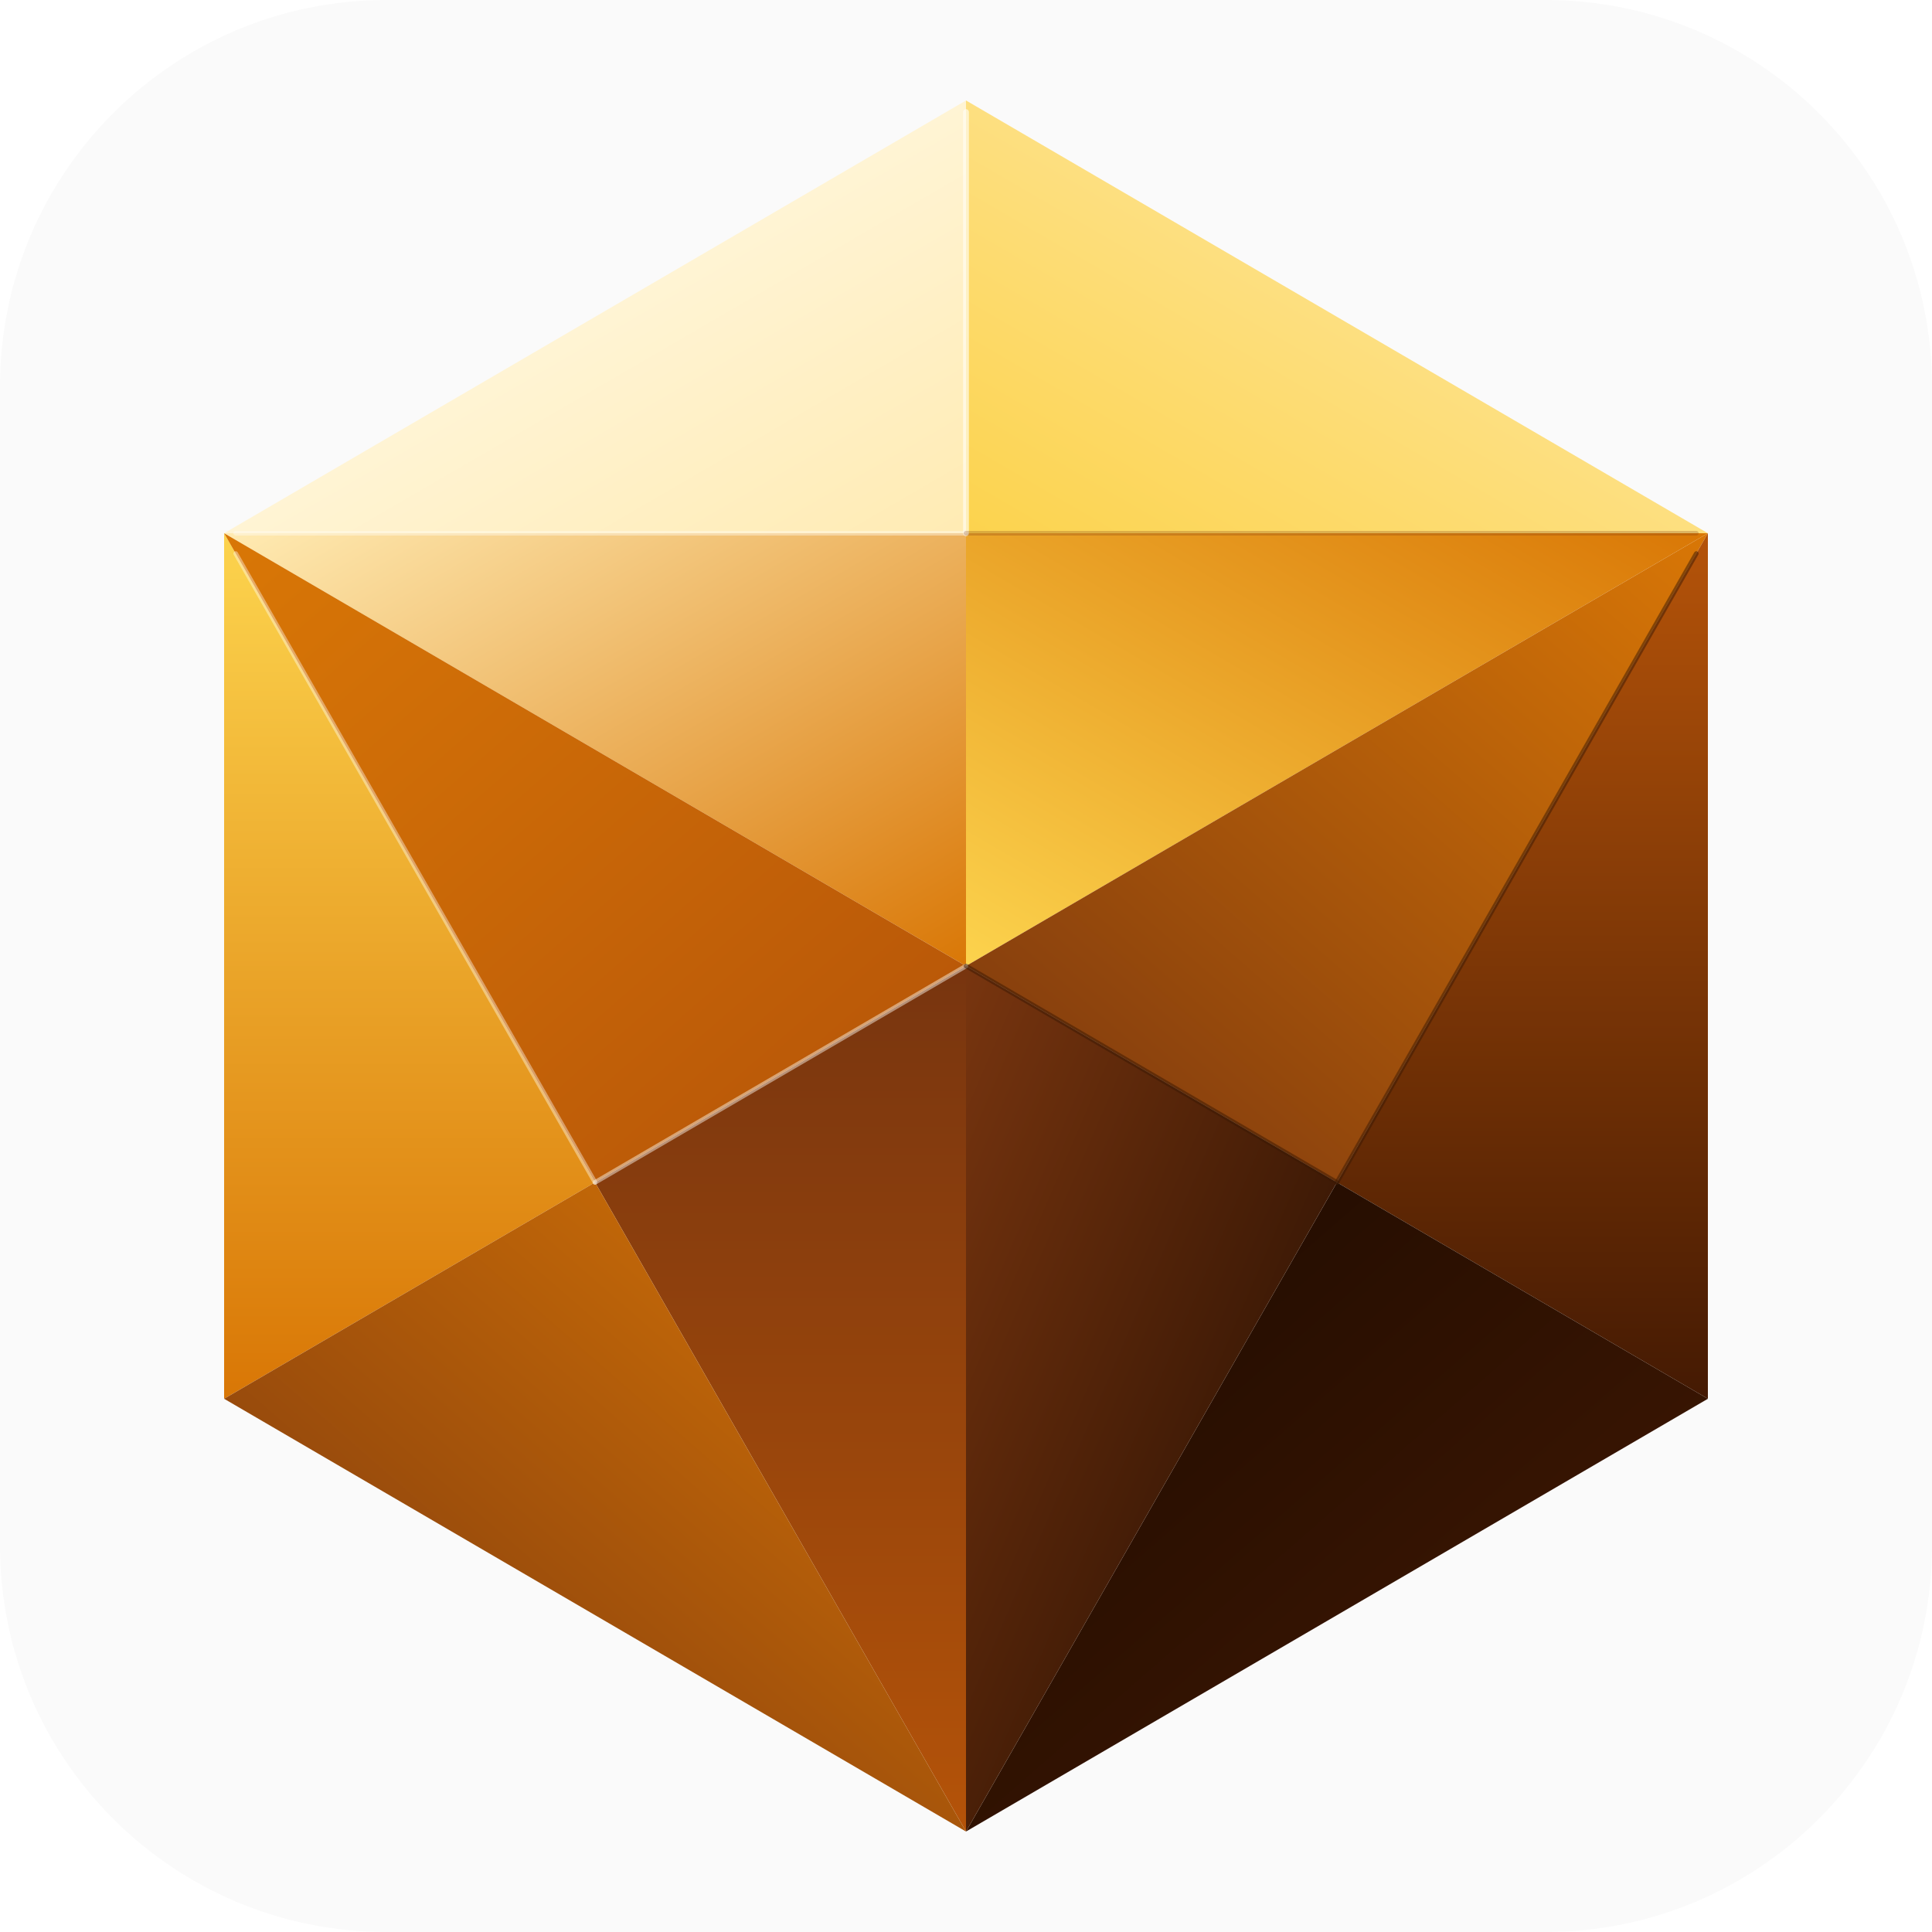
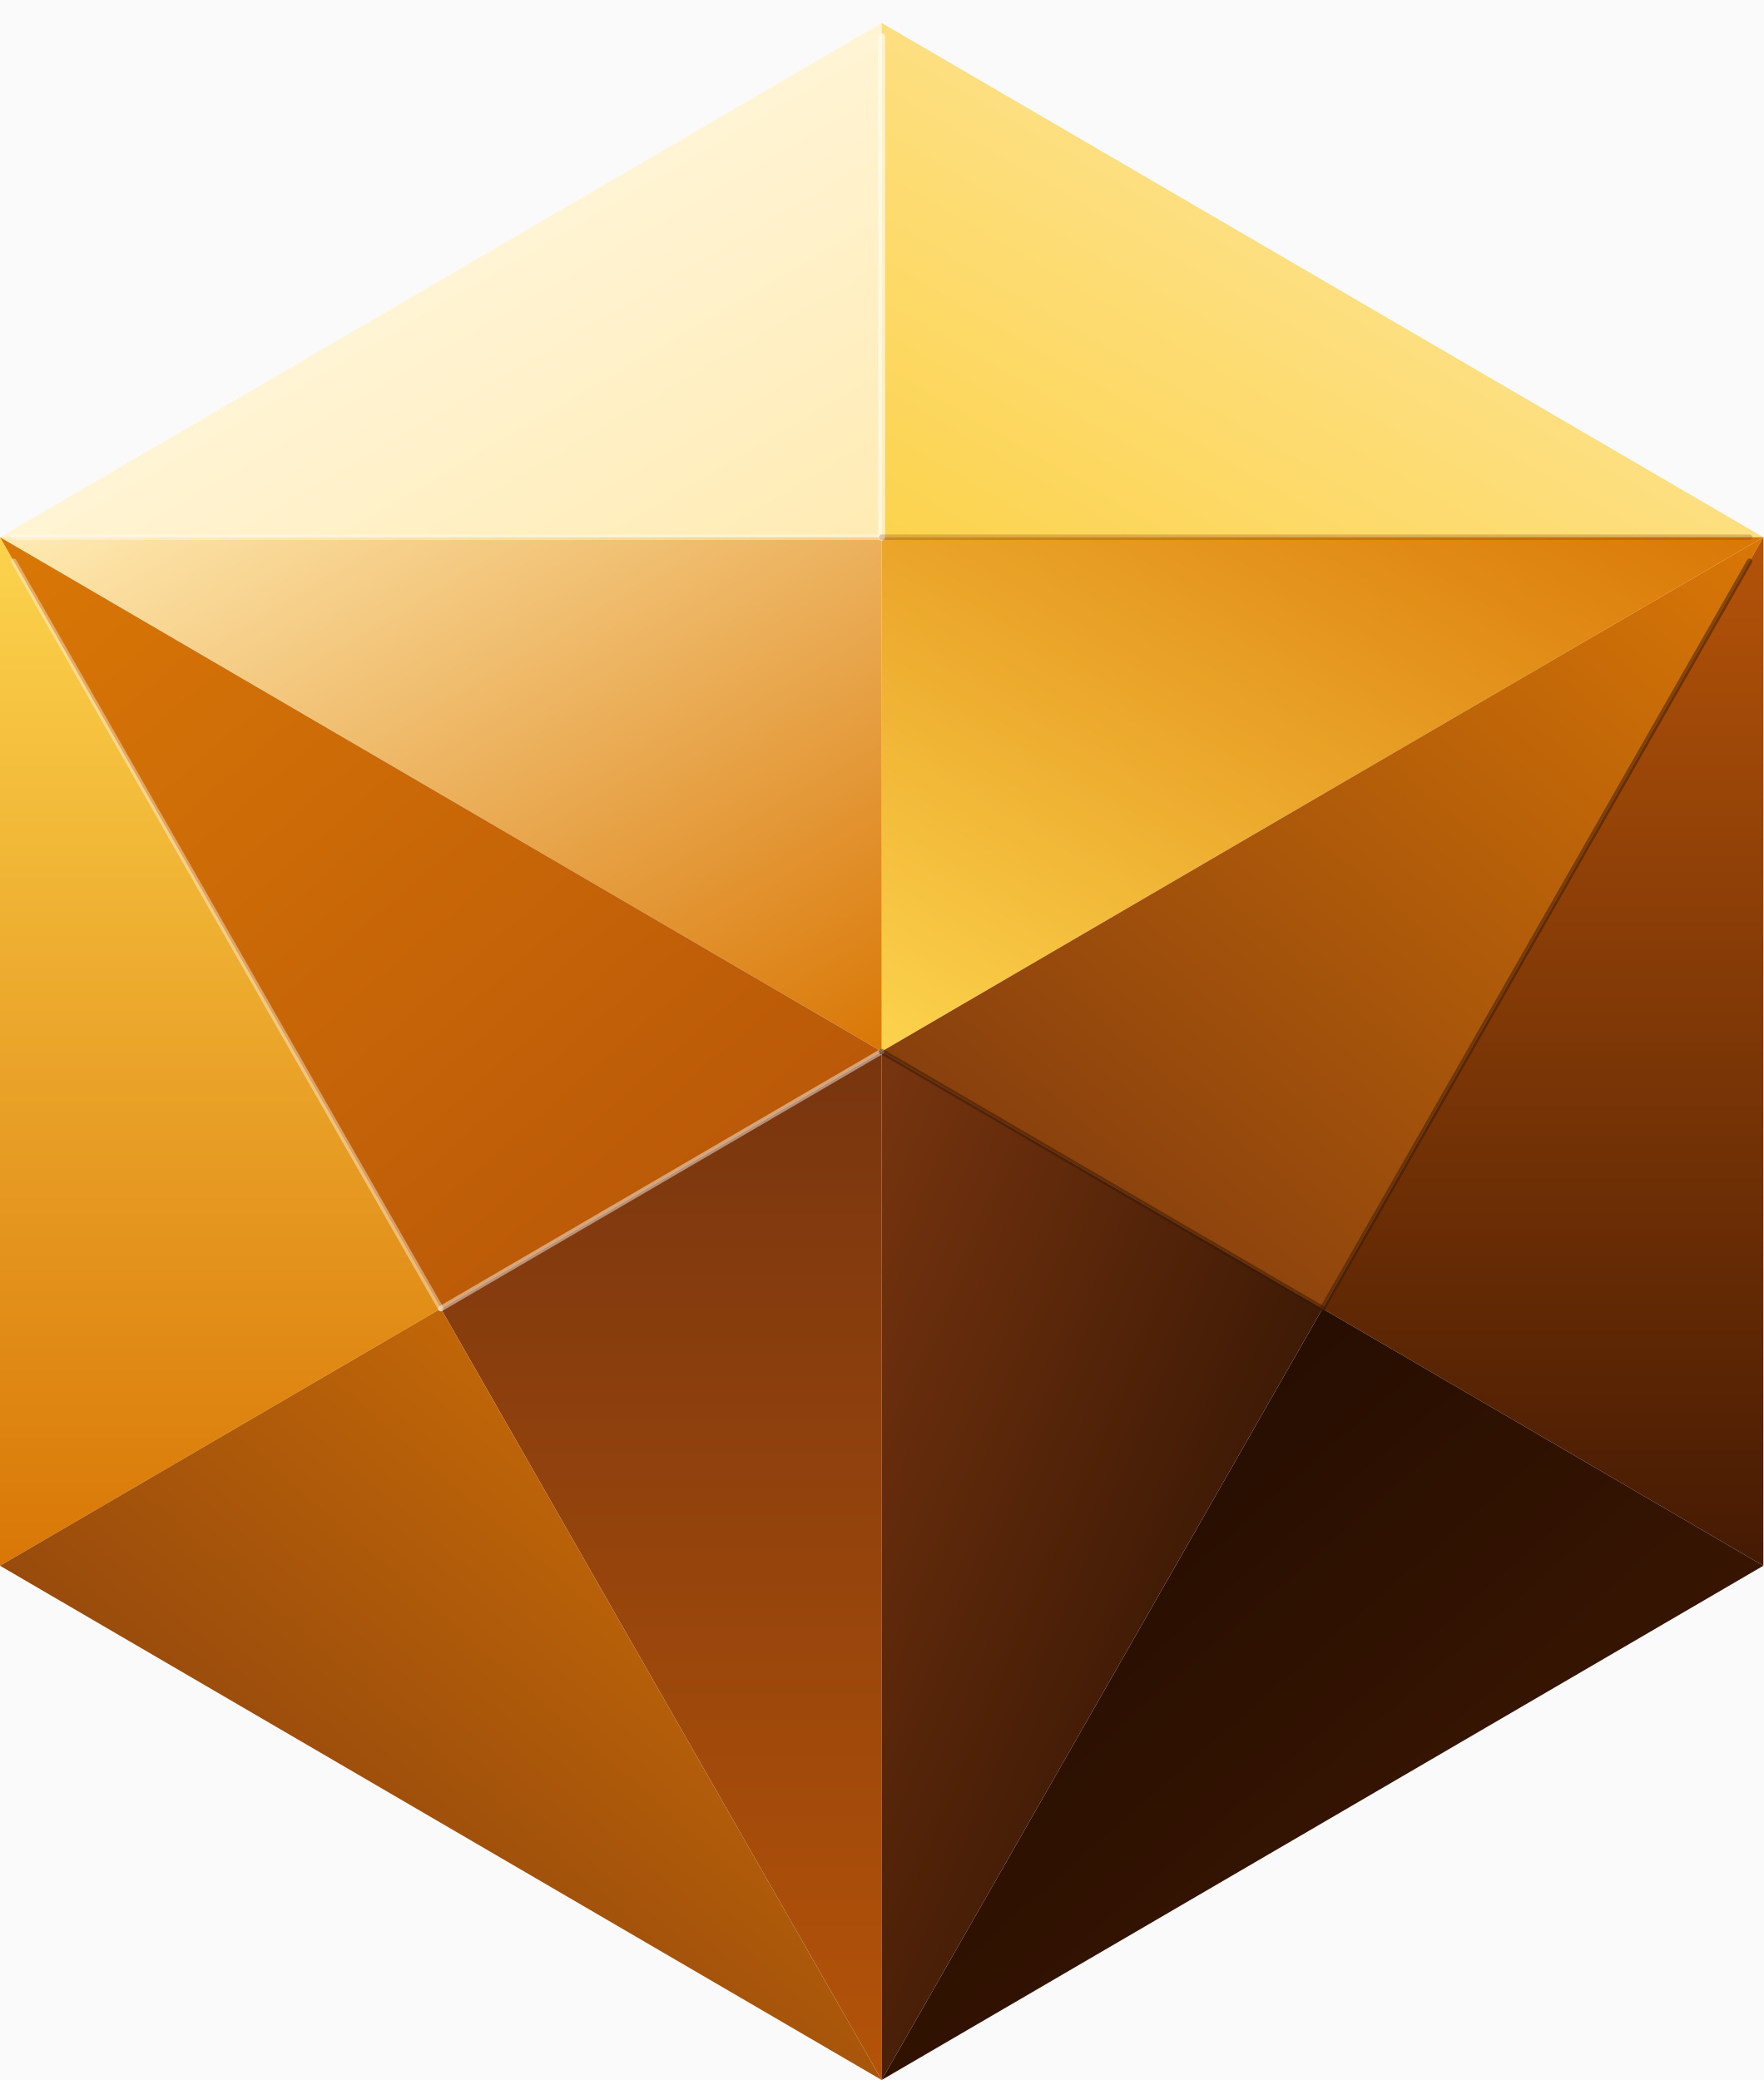
- <svg xmlns="http://www.w3.org/2000/svg" viewBox="0 0 500 500" width="100%" height="100%">
+ <svg xmlns="http://www.w3.org/2000/svg" viewBox="58 21 384 453" width="100%" height="100%">
  <defs>
    <linearGradient id="top1" x1="0%" y1="0%" x2="100%" y2="100%">
      <stop offset="0%" stop-color="#FFFDF5" />
      <stop offset="100%" stop-color="#FFEBB3" />
    </linearGradient>
    <linearGradient id="top2" x1="100%" y1="0%" x2="0%" y2="100%">
      <stop offset="0%" stop-color="#FFEBB3" />
      <stop offset="100%" stop-color="#FCD34D" />
    </linearGradient>
    <linearGradient id="top3" x1="0%" y1="100%" x2="100%" y2="0%">
      <stop offset="0%" stop-color="#FCD34D" />
      <stop offset="100%" stop-color="#D97706" />
    </linearGradient>
    <linearGradient id="top4" x1="0%" y1="0%" x2="100%" y2="100%">
      <stop offset="0%" stop-color="#FFEBB3" />
      <stop offset="100%" stop-color="#D97706" />
    </linearGradient>
    <linearGradient id="left1" x1="0%" y1="0%" x2="0%" y2="100%">
      <stop offset="0%" stop-color="#FCD34D" />
      <stop offset="100%" stop-color="#D97706" />
    </linearGradient>
    <linearGradient id="left2" x1="0%" y1="0%" x2="100%" y2="100%">
      <stop offset="0%" stop-color="#D97706" />
      <stop offset="100%" stop-color="#B45309" />
    </linearGradient>
    <linearGradient id="left3" x1="0%" y1="100%" x2="0%" y2="0%">
      <stop offset="0%" stop-color="#B45309" />
      <stop offset="100%" stop-color="#78350F" />
    </linearGradient>
    <linearGradient id="left4" x1="100%" y1="0%" x2="0%" y2="100%">
      <stop offset="0%" stop-color="#D97706" />
      <stop offset="100%" stop-color="#78350F" />
    </linearGradient>
    <linearGradient id="right1" x1="100%" y1="0%" x2="0%" y2="100%">
      <stop offset="0%" stop-color="#D97706" />
      <stop offset="100%" stop-color="#78350F" />
    </linearGradient>
    <linearGradient id="right2" x1="0%" y1="0%" x2="0%" y2="100%">
      <stop offset="0%" stop-color="#B45309" />
      <stop offset="100%" stop-color="#451A03" />
    </linearGradient>
    <linearGradient id="right3" x1="100%" y1="100%" x2="0%" y2="0%">
      <stop offset="0%" stop-color="#451A03" />
      <stop offset="100%" stop-color="#1C0A00" />
    </linearGradient>
    <linearGradient id="right4" x1="0%" y1="0%" x2="100%" y2="100%">
      <stop offset="0%" stop-color="#78350F" />
      <stop offset="100%" stop-color="#1C0A00" />
    </linearGradient>
  </defs>
  <rect width="500" height="500" rx="100" fill="#FAFAFA" />
  <g>
    <polygon points="250,26 58,138 250,138" fill="url(#top1)" />
    <polygon points="250,26 442,138 250,138" fill="url(#top2)" />
    <polygon points="442,138 250,250 250,138" fill="url(#top3)" />
    <polygon points="58,138 250,250 250,138" fill="url(#top4)" />
    <polygon points="58,138 154,306 58,362" fill="url(#left1)" />
    <polygon points="58,138 250,250 154,306" fill="url(#left2)" />
    <polygon points="250,250 250,474 154,306" fill="url(#left3)" />
    <polygon points="58,362 250,474 154,306" fill="url(#left4)" />
    <polygon points="250,250 442,138 346,306" fill="url(#right1)" />
    <polygon points="442,138 442,362 346,306" fill="url(#right2)" />
    <polygon points="442,362 250,474 346,306" fill="url(#right3)" />
    <polygon points="250,250 250,474 346,306" fill="url(#right4)" />
    <line x1="250" y1="29" x2="250" y2="138" stroke="#FFFDF5" stroke-width="1.5" stroke-linecap="round" opacity="0.65" />
    <line x1="61" y1="138" x2="250" y2="138" stroke="#FFFDF5" stroke-width="1.2" stroke-linecap="round" opacity="0.4" />
    <line x1="61" y1="143.25" x2="154" y2="306" stroke="#FFFDF5" stroke-width="1.2" stroke-linecap="round" opacity="0.4" />
    <line x1="250" y1="250" x2="154" y2="306" stroke="#FFFDF5" stroke-width="1.2" stroke-linecap="round" opacity="0.45" />
    <line x1="439" y1="143.25" x2="346" y2="306" stroke="#3A1702" stroke-width="1.2" stroke-linecap="round" opacity="0.5" />
    <line x1="250" y1="250" x2="346" y2="306" stroke="#3A1702" stroke-width="1.2" stroke-linecap="round" opacity="0.5" />
    <line x1="439" y1="138" x2="250" y2="138" stroke="#78350F" stroke-width="1.2" stroke-linecap="round" opacity="0.25" />
  </g>
</svg>
